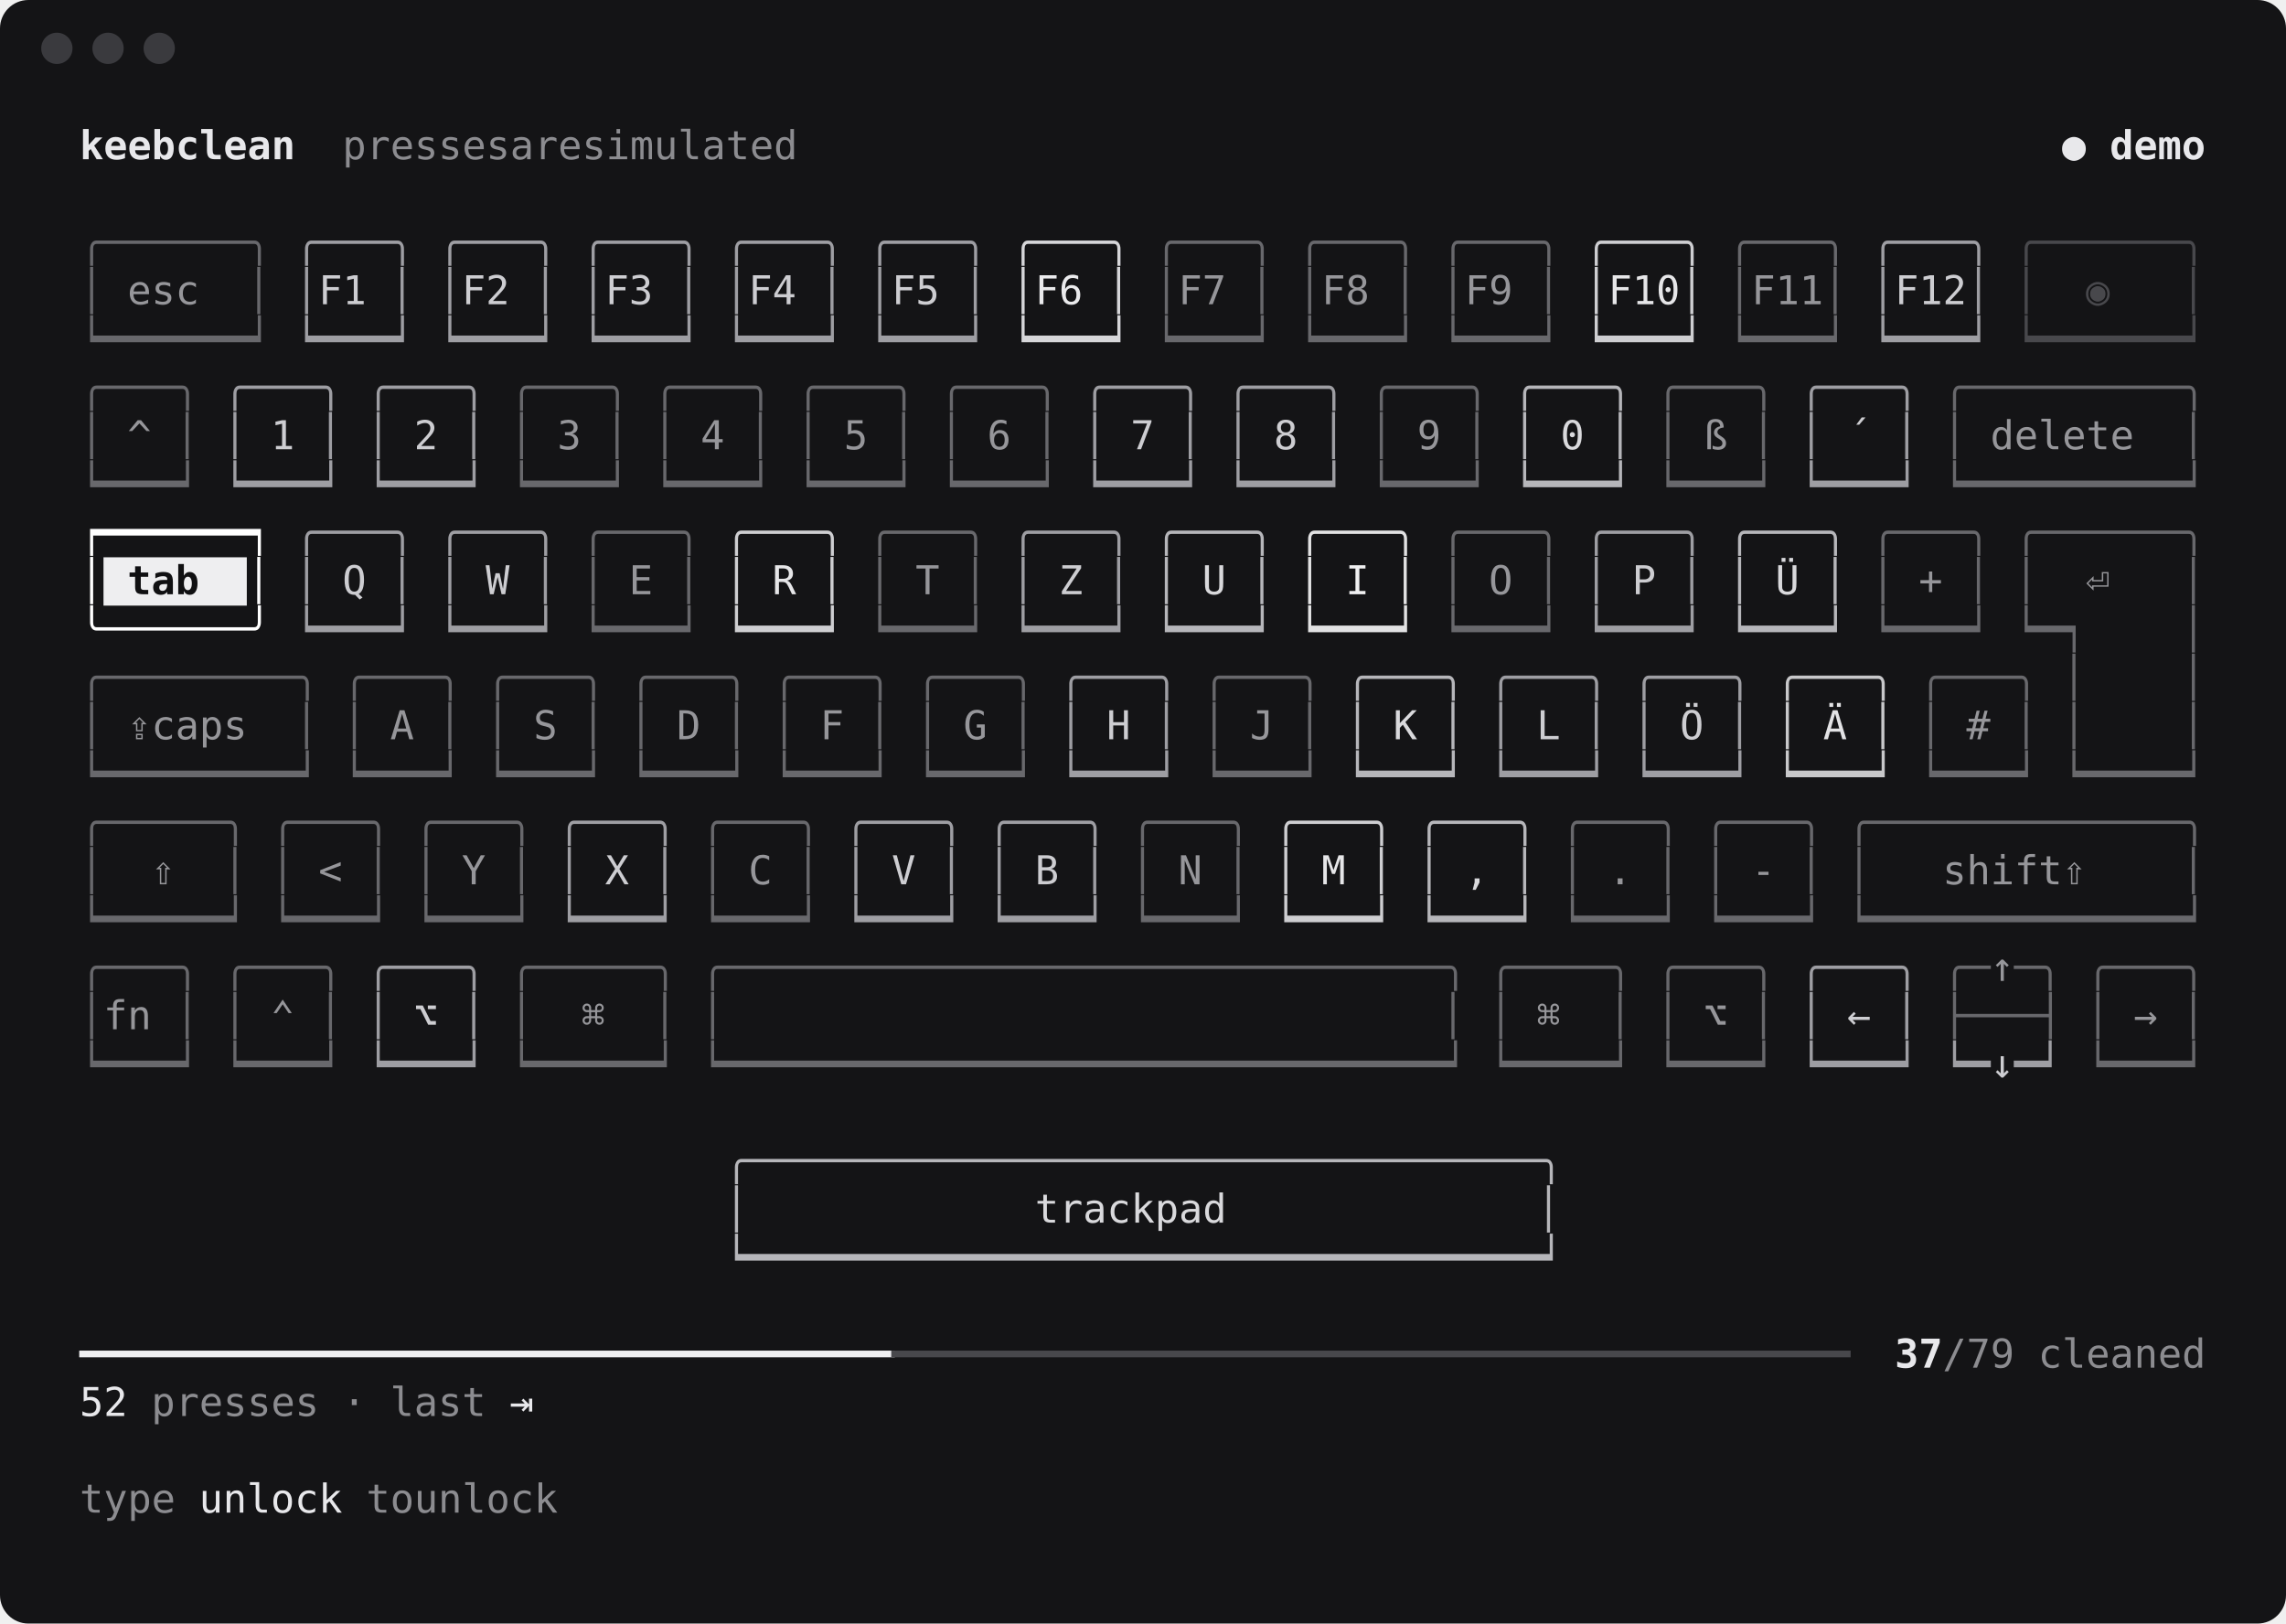
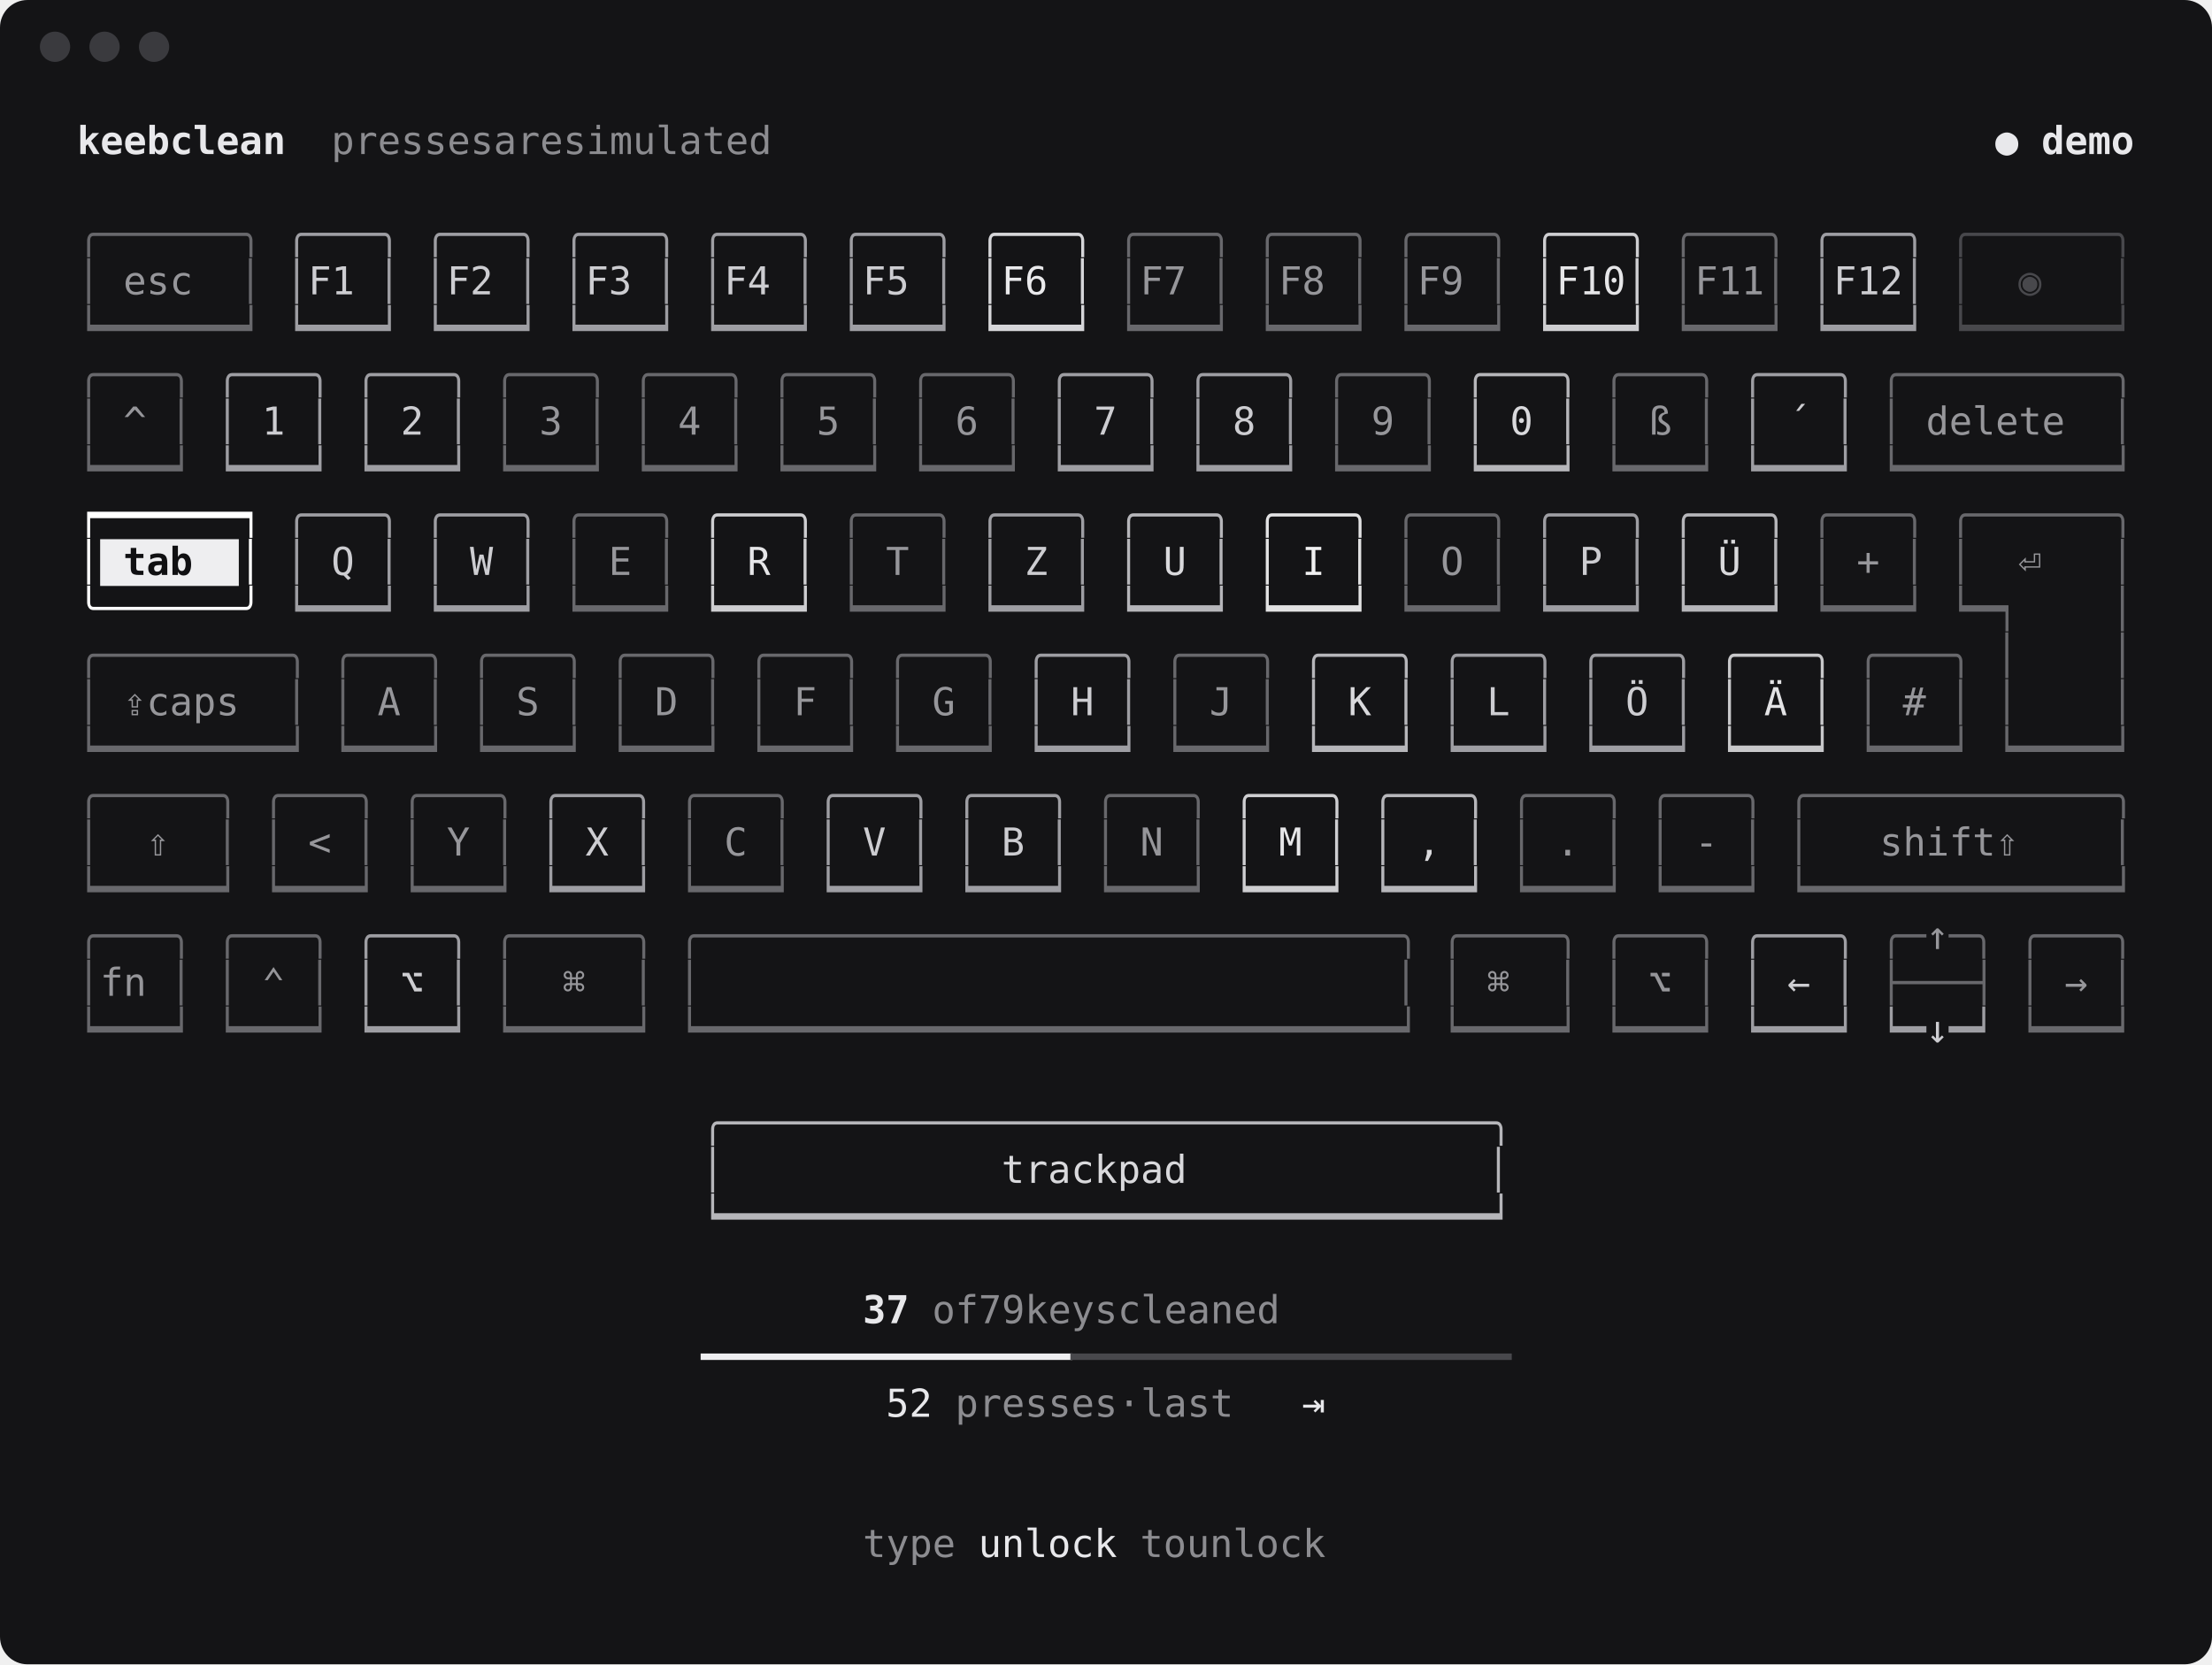
- <svg xmlns="http://www.w3.org/2000/svg" width="804" height="571" viewBox="0 0 804 571">
-   <rect width="804" height="571" rx="10" fill="#141416" />
+ <svg xmlns="http://www.w3.org/2000/svg" width="804" height="605" viewBox="0 0 804 605">
+   <rect width="804" height="605" rx="10" fill="#141416" />
  <circle cx="20" cy="17" r="5.5" fill="#3a3a3e" />
  <circle cx="38" cy="17" r="5.5" fill="#3a3a3e" />
  <circle cx="56" cy="17" r="5.5" fill="#3a3a3e" />
  <g font-family="SF Mono, Menlo, Consolas, monospace" font-size="14" xml:space="preserve">
    <text x="28.0 36.4 44.8 53.2 61.6 70.0 78.4 86.8 95.2" y="56.0" fill="#e8e8eb" font-weight="700">keebclean</text>
    <text x="120.4 128.8 137.2 145.6 154.0 162.4 170.8 187.6 196.0 204.4 221.2 229.6 238.0 246.4 254.8 263.2 271.6 280.0 288.4" y="56.0" fill="#8c8c90">pressesaresimulated</text>
    <text x="725.2" y="56.0" fill="#e8e8eb">●</text>
    <text x="742.0 750.4 758.8 767.2" y="56.0" fill="#e8e8eb" font-weight="700">demo</text>
    <text x="28.0 36.4 44.8 53.2 61.6 70.0 78.4 86.8" y="90.0" fill="#68686c">╭──────╮</text>
    <text x="103.6 112.0 120.4 128.8 137.2" y="90.0" fill="#9e9ea3">╭───╮</text>
    <text x="154.0 162.4 170.8 179.2 187.6" y="90.0" fill="#9e9ea3">╭───╮</text>
    <text x="204.4 212.8 221.2 229.6 238.0" y="90.0" fill="#9e9ea3">╭───╮</text>
    <text x="254.8 263.2 271.6 280.0 288.4" y="90.0" fill="#9e9ea3">╭───╮</text>
    <text x="305.2 313.6 322.0 330.4 338.8" y="90.0" fill="#9e9ea3">╭───╮</text>
    <text x="355.6 364.0 372.4 380.8 389.2" y="90.0" fill="#d6d6d9">╭───╮</text>
    <text x="406.0 414.4 422.8 431.2 439.6" y="90.0" fill="#68686c">╭───╮</text>
    <text x="456.4 464.8 473.2 481.6 490.0" y="90.0" fill="#68686c">╭───╮</text>
    <text x="506.8 515.2 523.6 532.0 540.4" y="90.0" fill="#68686c">╭───╮</text>
    <text x="557.2 565.6 574.0 582.4 590.8" y="90.0" fill="#ceced1">╭───╮</text>
    <text x="607.6 616.0 624.4 632.8 641.2" y="90.0" fill="#68686c">╭───╮</text>
    <text x="658.0 666.4 674.8 683.2 691.6" y="90.0" fill="#9e9ea3">╭───╮</text>
    <text x="708.4 716.8 725.2 733.6 742.0 750.4 758.8 767.2" y="90.0" fill="#48484c">╭──────╮</text>
    <text x="28.0" y="107.0" fill="#68686c">│</text>
    <text x="44.8 53.2 61.6" y="107.0" fill="#96969a">esc</text>
    <text x="86.8" y="107.0" fill="#68686c">│</text>
    <text x="103.6" y="107.0" fill="#9e9ea3">│</text>
    <text x="112.0 120.4" y="107.0" fill="#cdcdd1">F1</text>
    <text x="137.2" y="107.0" fill="#9e9ea3">│</text>
    <text x="154.0" y="107.0" fill="#9e9ea3">│</text>
    <text x="162.4 170.8" y="107.0" fill="#cdcdd1">F2</text>
    <text x="187.6" y="107.0" fill="#9e9ea3">│</text>
    <text x="204.4" y="107.0" fill="#9e9ea3">│</text>
    <text x="212.8 221.2" y="107.0" fill="#cdcdd1">F3</text>
    <text x="238.0" y="107.0" fill="#9e9ea3">│</text>
    <text x="254.8" y="107.0" fill="#9e9ea3">│</text>
    <text x="263.2 271.6" y="107.0" fill="#cdcdd1">F4</text>
    <text x="288.4" y="107.0" fill="#9e9ea3">│</text>
    <text x="305.2" y="107.0" fill="#9e9ea3">│</text>
    <text x="313.6 322.0" y="107.0" fill="#cdcdd1">F5</text>
    <text x="338.8" y="107.0" fill="#9e9ea3">│</text>
    <text x="355.6" y="107.0" fill="#d6d6d9">│</text>
    <text x="364.0 372.4" y="107.0" fill="#eaeaec">F6</text>
    <text x="389.2" y="107.0" fill="#d6d6d9">│</text>
    <text x="406.0" y="107.0" fill="#68686c">│</text>
    <text x="414.4 422.8" y="107.0" fill="#96969a">F7</text>
    <text x="439.6" y="107.0" fill="#68686c">│</text>
    <text x="456.4" y="107.0" fill="#68686c">│</text>
    <text x="464.8 473.2" y="107.0" fill="#96969a">F8</text>
    <text x="490.0" y="107.0" fill="#68686c">│</text>
    <text x="506.8" y="107.0" fill="#68686c">│</text>
    <text x="515.2 523.6" y="107.0" fill="#96969a">F9</text>
    <text x="540.4" y="107.0" fill="#68686c">│</text>
    <text x="557.2" y="107.0" fill="#ceced1">│</text>
    <text x="565.6 574.0 582.4" y="107.0" fill="#e6e6e8">F10</text>
    <text x="590.8" y="107.0" fill="#ceced1">│</text>
    <text x="607.6" y="107.0" fill="#68686c">│</text>
    <text x="616.0 624.4 632.8" y="107.0" fill="#96969a">F11</text>
    <text x="641.2" y="107.0" fill="#68686c">│</text>
    <text x="658.0" y="107.0" fill="#9e9ea3">│</text>
    <text x="666.4 674.8 683.2" y="107.0" fill="#cdcdd1">F12</text>
    <text x="691.6" y="107.0" fill="#9e9ea3">│</text>
    <text x="708.4" y="107.0" fill="#48484c">│</text>
    <text x="733.6" y="107.0" fill="#48484c">◉</text>
    <text x="767.2" y="107.0" fill="#48484c">│</text>
    <text x="28.0 36.4 44.8 53.2 61.6 70.0 78.4 86.8" y="124.0" fill="#68686c">┕━━━━━━┙</text>
    <text x="103.6 112.0 120.4 128.8 137.2" y="124.0" fill="#9e9ea3">┕━━━┙</text>
    <text x="154.0 162.4 170.8 179.2 187.6" y="124.0" fill="#9e9ea3">┕━━━┙</text>
    <text x="204.4 212.8 221.2 229.6 238.0" y="124.0" fill="#9e9ea3">┕━━━┙</text>
    <text x="254.8 263.2 271.6 280.0 288.4" y="124.0" fill="#9e9ea3">┕━━━┙</text>
    <text x="305.2 313.6 322.0 330.4 338.8" y="124.0" fill="#9e9ea3">┕━━━┙</text>
    <text x="355.6 364.0 372.4 380.8 389.2" y="124.0" fill="#d6d6d9">┕━━━┙</text>
    <text x="406.0 414.4 422.8 431.2 439.6" y="124.0" fill="#68686c">┕━━━┙</text>
    <text x="456.4 464.8 473.2 481.6 490.0" y="124.0" fill="#68686c">┕━━━┙</text>
    <text x="506.8 515.2 523.6 532.0 540.4" y="124.0" fill="#68686c">┕━━━┙</text>
    <text x="557.2 565.6 574.0 582.4 590.8" y="124.0" fill="#ceced1">┕━━━┙</text>
    <text x="607.6 616.0 624.4 632.8 641.2" y="124.0" fill="#68686c">┕━━━┙</text>
    <text x="658.0 666.4 674.8 683.2 691.6" y="124.0" fill="#9e9ea3">┕━━━┙</text>
    <text x="708.4 716.8 725.2 733.6 742.0 750.4 758.8 767.2" y="124.0" fill="#48484c">┕━━━━━━┙</text>
    <text x="28.0 36.4 44.8 53.2 61.6" y="141.0" fill="#68686c">╭───╮</text>
    <text x="78.4 86.8 95.2 103.6 112.0" y="141.0" fill="#9e9ea3">╭───╮</text>
    <text x="128.8 137.2 145.6 154.0 162.4" y="141.0" fill="#9e9ea3">╭───╮</text>
    <text x="179.2 187.6 196.0 204.4 212.8" y="141.0" fill="#68686c">╭───╮</text>
    <text x="229.6 238.0 246.4 254.8 263.2" y="141.0" fill="#68686c">╭───╮</text>
    <text x="280.0 288.4 296.8 305.2 313.6" y="141.0" fill="#68686c">╭───╮</text>
    <text x="330.4 338.8 347.2 355.6 364.0" y="141.0" fill="#68686c">╭───╮</text>
    <text x="380.8 389.2 397.6 406.0 414.4" y="141.0" fill="#9e9ea3">╭───╮</text>
    <text x="431.2 439.6 448.0 456.4 464.8" y="141.0" fill="#9e9ea3">╭───╮</text>
    <text x="481.6 490.0 498.4 506.8 515.2" y="141.0" fill="#68686c">╭───╮</text>
    <text x="532.0 540.4 548.8 557.2 565.6" y="141.0" fill="#b6b6ba">╭───╮</text>
    <text x="582.4 590.8 599.2 607.6 616.0" y="141.0" fill="#68686c">╭───╮</text>
    <text x="632.8 641.2 649.6 658.0 666.4" y="141.0" fill="#9e9ea3">╭───╮</text>
    <text x="683.2 691.6 700.0 708.4 716.8 725.2 733.6 742.0 750.4 758.8 767.2" y="141.0" fill="#68686c">╭─────────╮</text>
    <text x="28.0" y="158.0" fill="#68686c">│</text>
    <text x="44.8" y="158.0" fill="#96969a">^</text>
    <text x="61.6" y="158.0" fill="#68686c">│</text>
    <text x="78.4" y="158.0" fill="#9e9ea3">│</text>
    <text x="95.2" y="158.0" fill="#cdcdd1">1</text>
    <text x="112.0" y="158.0" fill="#9e9ea3">│</text>
    <text x="128.8" y="158.0" fill="#9e9ea3">│</text>
    <text x="145.6" y="158.0" fill="#cdcdd1">2</text>
    <text x="162.4" y="158.0" fill="#9e9ea3">│</text>
    <text x="179.2" y="158.0" fill="#68686c">│</text>
    <text x="196.0" y="158.0" fill="#96969a">3</text>
    <text x="212.8" y="158.0" fill="#68686c">│</text>
    <text x="229.6" y="158.0" fill="#68686c">│</text>
    <text x="246.4" y="158.0" fill="#96969a">4</text>
    <text x="263.2" y="158.0" fill="#68686c">│</text>
    <text x="280.0" y="158.0" fill="#68686c">│</text>
    <text x="296.8" y="158.0" fill="#96969a">5</text>
    <text x="313.6" y="158.0" fill="#68686c">│</text>
    <text x="330.4" y="158.0" fill="#68686c">│</text>
    <text x="347.2" y="158.0" fill="#96969a">6</text>
    <text x="364.0" y="158.0" fill="#68686c">│</text>
    <text x="380.8" y="158.0" fill="#9e9ea3">│</text>
    <text x="397.6" y="158.0" fill="#cdcdd1">7</text>
    <text x="414.4" y="158.0" fill="#9e9ea3">│</text>
    <text x="431.2" y="158.0" fill="#9e9ea3">│</text>
    <text x="448.0" y="158.0" fill="#cdcdd1">8</text>
    <text x="464.8" y="158.0" fill="#9e9ea3">│</text>
    <text x="481.6" y="158.0" fill="#68686c">│</text>
    <text x="498.4" y="158.0" fill="#96969a">9</text>
    <text x="515.2" y="158.0" fill="#68686c">│</text>
    <text x="532.0" y="158.0" fill="#b6b6ba">│</text>
    <text x="548.8" y="158.0" fill="#d9d9dc">0</text>
    <text x="565.6" y="158.0" fill="#b6b6ba">│</text>
    <text x="582.4" y="158.0" fill="#68686c">│</text>
    <text x="599.2" y="158.0" fill="#96969a">ß</text>
    <text x="616.0" y="158.0" fill="#68686c">│</text>
    <text x="632.8" y="158.0" fill="#9e9ea3">│</text>
    <text x="649.6" y="158.0" fill="#cdcdd1">´</text>
    <text x="666.4" y="158.0" fill="#9e9ea3">│</text>
    <text x="683.2" y="158.0" fill="#68686c">│</text>
    <text x="700.0 708.4 716.8 725.2 733.6 742.0" y="158.0" fill="#96969a">delete</text>
    <text x="767.2" y="158.0" fill="#68686c">│</text>
    <text x="28.0 36.4 44.8 53.2 61.6" y="175.0" fill="#68686c">┕━━━┙</text>
    <text x="78.4 86.8 95.2 103.6 112.0" y="175.0" fill="#9e9ea3">┕━━━┙</text>
    <text x="128.8 137.2 145.6 154.0 162.4" y="175.0" fill="#9e9ea3">┕━━━┙</text>
    <text x="179.2 187.6 196.0 204.4 212.8" y="175.0" fill="#68686c">┕━━━┙</text>
    <text x="229.6 238.0 246.4 254.8 263.2" y="175.0" fill="#68686c">┕━━━┙</text>
    <text x="280.0 288.4 296.8 305.2 313.6" y="175.0" fill="#68686c">┕━━━┙</text>
    <text x="330.4 338.8 347.2 355.6 364.0" y="175.0" fill="#68686c">┕━━━┙</text>
    <text x="380.8 389.2 397.6 406.0 414.4" y="175.0" fill="#9e9ea3">┕━━━┙</text>
    <text x="431.2 439.6 448.0 456.4 464.8" y="175.0" fill="#9e9ea3">┕━━━┙</text>
    <text x="481.6 490.0 498.4 506.8 515.2" y="175.0" fill="#68686c">┕━━━┙</text>
    <text x="532.0 540.4 548.8 557.2 565.6" y="175.0" fill="#b6b6ba">┕━━━┙</text>
    <text x="582.4 590.8 599.2 607.6 616.0" y="175.0" fill="#68686c">┕━━━┙</text>
    <text x="632.8 641.2 649.6 658.0 666.4" y="175.0" fill="#9e9ea3">┕━━━┙</text>
    <text x="683.2 691.6 700.0 708.4 716.8 725.2 733.6 742.0 750.4 758.8 767.2" y="175.0" fill="#68686c">┕━━━━━━━━━┙</text>
    <text x="28.0 36.4 44.8 53.2 61.6 70.0 78.4 86.8" y="192.0" fill="#ffffff">┍━━━━━━┑</text>
    <text x="103.6 112.0 120.4 128.8 137.2" y="192.0" fill="#9e9ea3">╭───╮</text>
    <text x="154.0 162.4 170.8 179.2 187.6" y="192.0" fill="#9e9ea3">╭───╮</text>
    <text x="204.4 212.8 221.2 229.6 238.0" y="192.0" fill="#68686c">╭───╮</text>
    <text x="254.8 263.2 271.6 280.0 288.4" y="192.0" fill="#ceced1">╭───╮</text>
    <text x="305.2 313.6 322.0 330.4 338.8" y="192.0" fill="#68686c">╭───╮</text>
    <text x="355.6 364.0 372.4 380.8 389.2" y="192.0" fill="#9e9ea3">╭───╮</text>
    <text x="406.0 414.4 422.8 431.2 439.6" y="192.0" fill="#b6b6ba">╭───╮</text>
    <text x="456.4 464.8 473.2 481.6 490.0" y="192.0" fill="#e2e2e3">╭───╮</text>
    <text x="506.8 515.2 523.6 532.0 540.4" y="192.0" fill="#68686c">╭───╮</text>
    <text x="557.2 565.6 574.0 582.4 590.8" y="192.0" fill="#9e9ea3">╭───╮</text>
    <text x="607.6 616.0 624.4 632.8 641.2" y="192.0" fill="#b6b6ba">╭───╮</text>
    <text x="658.0 666.4 674.8 683.2 691.6" y="192.0" fill="#68686c">╭───╮</text>
    <text x="708.4 716.8 725.2 733.6 742.0 750.4 758.8 767.2" y="192.0" fill="#68686c">╭──────╮</text>
    <text x="28.0" y="209.0" fill="#ffffff">│</text>
    <rect x="36.4" y="196.0" width="50.4" height="17" fill="#eeeef0" />
    <text x="44.8 53.2 61.6" y="209.0" fill="#101012" font-weight="700">tab</text>
    <text x="86.8" y="209.0" fill="#ffffff">│</text>
    <text x="103.6" y="209.0" fill="#9e9ea3">│</text>
    <text x="120.4" y="209.0" fill="#cdcdd1">Q</text>
    <text x="137.2" y="209.0" fill="#9e9ea3">│</text>
    <text x="154.0" y="209.0" fill="#9e9ea3">│</text>
    <text x="170.8" y="209.0" fill="#cdcdd1">W</text>
    <text x="187.6" y="209.0" fill="#9e9ea3">│</text>
    <text x="204.4" y="209.0" fill="#68686c">│</text>
    <text x="221.2" y="209.0" fill="#96969a">E</text>
    <text x="238.0" y="209.0" fill="#68686c">│</text>
    <text x="254.8" y="209.0" fill="#ceced1">│</text>
    <text x="271.6" y="209.0" fill="#e6e6e8">R</text>
    <text x="288.4" y="209.0" fill="#ceced1">│</text>
    <text x="305.2" y="209.0" fill="#68686c">│</text>
    <text x="322.0" y="209.0" fill="#96969a">T</text>
    <text x="338.8" y="209.0" fill="#68686c">│</text>
    <text x="355.6" y="209.0" fill="#9e9ea3">│</text>
    <text x="372.4" y="209.0" fill="#cdcdd1">Z</text>
    <text x="389.2" y="209.0" fill="#9e9ea3">│</text>
    <text x="406.0" y="209.0" fill="#b6b6ba">│</text>
    <text x="422.8" y="209.0" fill="#d9d9dc">U</text>
    <text x="439.6" y="209.0" fill="#b6b6ba">│</text>
    <text x="456.4" y="209.0" fill="#e2e2e3">│</text>
    <text x="473.2" y="209.0" fill="#f0f0f1">I</text>
    <text x="490.0" y="209.0" fill="#e2e2e3">│</text>
    <text x="506.8" y="209.0" fill="#68686c">│</text>
    <text x="523.6" y="209.0" fill="#96969a">O</text>
    <text x="540.4" y="209.0" fill="#68686c">│</text>
    <text x="557.2" y="209.0" fill="#9e9ea3">│</text>
    <text x="574.0" y="209.0" fill="#cdcdd1">P</text>
    <text x="590.8" y="209.0" fill="#9e9ea3">│</text>
    <text x="607.6" y="209.0" fill="#b6b6ba">│</text>
    <text x="624.4" y="209.0" fill="#d9d9dc">Ü</text>
    <text x="641.2" y="209.0" fill="#b6b6ba">│</text>
    <text x="658.0" y="209.0" fill="#68686c">│</text>
    <text x="674.8" y="209.0" fill="#96969a">+</text>
    <text x="691.6" y="209.0" fill="#68686c">│</text>
    <text x="708.4" y="209.0" fill="#68686c">│</text>
    <text x="733.6" y="209.0" fill="#96969a">⏎</text>
    <text x="767.2" y="209.0" fill="#68686c">│</text>
    <text x="28.0 36.4 44.8 53.2 61.6 70.0 78.4 86.8" y="226.0" fill="#ffffff">╰──────╯</text>
    <text x="103.6 112.0 120.4 128.8 137.2" y="226.0" fill="#9e9ea3">┕━━━┙</text>
    <text x="154.0 162.4 170.8 179.2 187.6" y="226.0" fill="#9e9ea3">┕━━━┙</text>
    <text x="204.4 212.8 221.2 229.6 238.0" y="226.0" fill="#68686c">┕━━━┙</text>
    <text x="254.8 263.2 271.6 280.0 288.4" y="226.0" fill="#ceced1">┕━━━┙</text>
    <text x="305.2 313.6 322.0 330.4 338.8" y="226.0" fill="#68686c">┕━━━┙</text>
    <text x="355.6 364.0 372.4 380.8 389.2" y="226.0" fill="#9e9ea3">┕━━━┙</text>
    <text x="406.0 414.4 422.8 431.2 439.6" y="226.0" fill="#b6b6ba">┕━━━┙</text>
    <text x="456.4 464.8 473.2 481.6 490.0" y="226.0" fill="#e2e2e3">┕━━━┙</text>
    <text x="506.8 515.2 523.6 532.0 540.4" y="226.0" fill="#68686c">┕━━━┙</text>
    <text x="557.2 565.6 574.0 582.4 590.8" y="226.0" fill="#9e9ea3">┕━━━┙</text>
    <text x="607.6 616.0 624.4 632.8 641.2" y="226.0" fill="#b6b6ba">┕━━━┙</text>
    <text x="658.0 666.4 674.8 683.2 691.6" y="226.0" fill="#68686c">┕━━━┙</text>
    <text x="708.4 716.8 725.2" y="226.0" fill="#68686c">┕━┑</text>
    <text x="767.2" y="226.0" fill="#68686c">│</text>
    <text x="28.0 36.4 44.8 53.2 61.6 70.0 78.4 86.8 95.2 103.6" y="243.0" fill="#68686c">╭────────╮</text>
    <text x="120.4 128.8 137.2 145.6 154.0" y="243.0" fill="#68686c">╭───╮</text>
    <text x="170.8 179.2 187.6 196.0 204.4" y="243.0" fill="#68686c">╭───╮</text>
    <text x="221.2 229.6 238.0 246.4 254.8" y="243.0" fill="#68686c">╭───╮</text>
    <text x="271.6 280.0 288.4 296.8 305.2" y="243.0" fill="#68686c">╭───╮</text>
    <text x="322.0 330.4 338.8 347.2 355.6" y="243.0" fill="#68686c">╭───╮</text>
    <text x="372.4 380.8 389.2 397.6 406.0" y="243.0" fill="#9e9ea3">╭───╮</text>
    <text x="422.8 431.2 439.6 448.0 456.4" y="243.0" fill="#68686c">╭───╮</text>
    <text x="473.2 481.6 490.0 498.4 506.8" y="243.0" fill="#b6b6ba">╭───╮</text>
    <text x="523.6 532.0 540.4 548.8 557.2" y="243.0" fill="#9e9ea3">╭───╮</text>
    <text x="574.0 582.4 590.8 599.2 607.6" y="243.0" fill="#9e9ea3">╭───╮</text>
    <text x="624.4 632.8 641.2 649.6 658.0" y="243.0" fill="#c8c8ca">╭───╮</text>
    <text x="674.8 683.2 691.6 700.0 708.4" y="243.0" fill="#68686c">╭───╮</text>
    <text x="725.2" y="243.0" fill="#68686c">│</text>
    <text x="767.2" y="243.0" fill="#68686c">│</text>
    <text x="28.0" y="260.0" fill="#68686c">│</text>
    <text x="44.8 61.6 70.0 78.4 86.8" y="260.0" fill="#96969a">⇪caps</text>
    <text x="103.6" y="260.0" fill="#68686c">│</text>
    <text x="120.4" y="260.0" fill="#68686c">│</text>
    <text x="137.2" y="260.0" fill="#96969a">A</text>
    <text x="154.0" y="260.0" fill="#68686c">│</text>
    <text x="170.8" y="260.0" fill="#68686c">│</text>
    <text x="187.6" y="260.0" fill="#96969a">S</text>
    <text x="204.4" y="260.0" fill="#68686c">│</text>
    <text x="221.2" y="260.0" fill="#68686c">│</text>
    <text x="238.0" y="260.0" fill="#96969a">D</text>
    <text x="254.8" y="260.0" fill="#68686c">│</text>
    <text x="271.6" y="260.0" fill="#68686c">│</text>
    <text x="288.4" y="260.0" fill="#96969a">F</text>
    <text x="305.2" y="260.0" fill="#68686c">│</text>
    <text x="322.0" y="260.0" fill="#68686c">│</text>
    <text x="338.8" y="260.0" fill="#96969a">G</text>
    <text x="355.6" y="260.0" fill="#68686c">│</text>
    <text x="372.4" y="260.0" fill="#9e9ea3">│</text>
    <text x="389.2" y="260.0" fill="#cdcdd1">H</text>
    <text x="406.0" y="260.0" fill="#9e9ea3">│</text>
    <text x="422.8" y="260.0" fill="#68686c">│</text>
    <text x="439.6" y="260.0" fill="#96969a">J</text>
    <text x="456.4" y="260.0" fill="#68686c">│</text>
    <text x="473.2" y="260.0" fill="#b6b6ba">│</text>
    <text x="490.0" y="260.0" fill="#d9d9dc">K</text>
    <text x="506.8" y="260.0" fill="#b6b6ba">│</text>
    <text x="523.6" y="260.0" fill="#9e9ea3">│</text>
    <text x="540.4" y="260.0" fill="#cdcdd1">L</text>
    <text x="557.2" y="260.0" fill="#9e9ea3">│</text>
    <text x="574.0" y="260.0" fill="#9e9ea3">│</text>
    <text x="590.8" y="260.0" fill="#cdcdd1">Ö</text>
    <text x="607.6" y="260.0" fill="#9e9ea3">│</text>
    <text x="624.4" y="260.0" fill="#c8c8ca">│</text>
    <text x="641.2" y="260.0" fill="#e3e3e5">Ä</text>
    <text x="658.0" y="260.0" fill="#c8c8ca">│</text>
    <text x="674.8" y="260.0" fill="#68686c">│</text>
    <text x="691.6" y="260.0" fill="#96969a">#</text>
    <text x="708.4" y="260.0" fill="#68686c">│</text>
    <text x="725.2" y="260.0" fill="#68686c">│</text>
    <text x="767.2" y="260.0" fill="#68686c">│</text>
    <text x="28.0 36.4 44.8 53.2 61.6 70.0 78.4 86.8 95.2 103.6" y="277.0" fill="#68686c">┕━━━━━━━━┙</text>
    <text x="120.4 128.8 137.2 145.6 154.0" y="277.0" fill="#68686c">┕━━━┙</text>
    <text x="170.8 179.2 187.6 196.0 204.4" y="277.0" fill="#68686c">┕━━━┙</text>
    <text x="221.2 229.6 238.0 246.4 254.8" y="277.0" fill="#68686c">┕━━━┙</text>
    <text x="271.6 280.0 288.4 296.8 305.2" y="277.0" fill="#68686c">┕━━━┙</text>
    <text x="322.0 330.4 338.8 347.2 355.6" y="277.0" fill="#68686c">┕━━━┙</text>
    <text x="372.4 380.8 389.2 397.6 406.0" y="277.0" fill="#9e9ea3">┕━━━┙</text>
    <text x="422.8 431.2 439.6 448.0 456.4" y="277.0" fill="#68686c">┕━━━┙</text>
    <text x="473.2 481.6 490.0 498.4 506.8" y="277.0" fill="#b6b6ba">┕━━━┙</text>
    <text x="523.6 532.0 540.4 548.8 557.2" y="277.0" fill="#9e9ea3">┕━━━┙</text>
    <text x="574.0 582.4 590.8 599.2 607.6" y="277.0" fill="#9e9ea3">┕━━━┙</text>
    <text x="624.4 632.8 641.2 649.6 658.0" y="277.0" fill="#c8c8ca">┕━━━┙</text>
    <text x="674.8 683.2 691.6 700.0 708.4" y="277.0" fill="#68686c">┕━━━┙</text>
    <text x="725.2 733.6 742.0 750.4 758.8 767.2" y="277.0" fill="#68686c">┕━━━━┙</text>
    <text x="28.0 36.4 44.8 53.2 61.6 70.0 78.4" y="294.0" fill="#68686c">╭─────╮</text>
    <text x="95.2 103.6 112.0 120.4 128.8" y="294.0" fill="#68686c">╭───╮</text>
    <text x="145.6 154.0 162.4 170.8 179.2" y="294.0" fill="#68686c">╭───╮</text>
    <text x="196.0 204.4 212.8 221.2 229.6" y="294.0" fill="#9e9ea3">╭───╮</text>
    <text x="246.4 254.8 263.2 271.6 280.0" y="294.0" fill="#68686c">╭───╮</text>
    <text x="296.8 305.2 313.6 322.0 330.4" y="294.0" fill="#9e9ea3">╭───╮</text>
    <text x="347.2 355.6 364.0 372.4 380.8" y="294.0" fill="#9e9ea3">╭───╮</text>
    <text x="397.6 406.0 414.4 422.8 431.2" y="294.0" fill="#68686c">╭───╮</text>
    <text x="448.0 456.4 464.8 473.2 481.6" y="294.0" fill="#ceced1">╭───╮</text>
    <text x="498.4 506.8 515.2 523.6 532.0" y="294.0" fill="#b6b6ba">╭───╮</text>
    <text x="548.8 557.2 565.6 574.0 582.4" y="294.0" fill="#68686c">╭───╮</text>
    <text x="599.2 607.6 616.0 624.4 632.8" y="294.0" fill="#68686c">╭───╮</text>
    <text x="649.6 658.0 666.4 674.8 683.2 691.6 700.0 708.4 716.8 725.2 733.6 742.0 750.4 758.8 767.2" y="294.0" fill="#68686c">╭─────────────╮</text>
    <text x="28.0" y="311.0" fill="#68686c">│</text>
    <text x="53.2" y="311.0" fill="#96969a">⇧</text>
    <text x="78.4" y="311.0" fill="#68686c">│</text>
    <text x="95.2" y="311.0" fill="#68686c">│</text>
    <text x="112.0" y="311.0" fill="#96969a">&lt;</text>
    <text x="128.8" y="311.0" fill="#68686c">│</text>
    <text x="145.6" y="311.0" fill="#68686c">│</text>
    <text x="162.4" y="311.0" fill="#96969a">Y</text>
    <text x="179.2" y="311.0" fill="#68686c">│</text>
    <text x="196.0" y="311.0" fill="#9e9ea3">│</text>
    <text x="212.8" y="311.0" fill="#cdcdd1">X</text>
    <text x="229.6" y="311.0" fill="#9e9ea3">│</text>
    <text x="246.4" y="311.0" fill="#68686c">│</text>
    <text x="263.2" y="311.0" fill="#96969a">C</text>
    <text x="280.0" y="311.0" fill="#68686c">│</text>
    <text x="296.8" y="311.0" fill="#9e9ea3">│</text>
    <text x="313.6" y="311.0" fill="#cdcdd1">V</text>
    <text x="330.4" y="311.0" fill="#9e9ea3">│</text>
    <text x="347.2" y="311.0" fill="#9e9ea3">│</text>
    <text x="364.0" y="311.0" fill="#cdcdd1">B</text>
    <text x="380.8" y="311.0" fill="#9e9ea3">│</text>
    <text x="397.6" y="311.0" fill="#68686c">│</text>
    <text x="414.4" y="311.0" fill="#96969a">N</text>
    <text x="431.2" y="311.0" fill="#68686c">│</text>
    <text x="448.0" y="311.0" fill="#ceced1">│</text>
    <text x="464.8" y="311.0" fill="#e6e6e8">M</text>
    <text x="481.6" y="311.0" fill="#ceced1">│</text>
    <text x="498.4" y="311.0" fill="#b6b6ba">│</text>
    <text x="515.2" y="311.0" fill="#d9d9dc">,</text>
    <text x="532.0" y="311.0" fill="#b6b6ba">│</text>
    <text x="548.8" y="311.0" fill="#68686c">│</text>
    <text x="565.6" y="311.0" fill="#96969a">.</text>
    <text x="582.4" y="311.0" fill="#68686c">│</text>
    <text x="599.2" y="311.0" fill="#68686c">│</text>
    <text x="616.0" y="311.0" fill="#96969a">-</text>
    <text x="632.8" y="311.0" fill="#68686c">│</text>
    <text x="649.6" y="311.0" fill="#68686c">│</text>
    <text x="683.2 691.6 700.0 708.4 716.8 733.6" y="311.0" fill="#96969a">shift⇧</text>
    <text x="767.2" y="311.0" fill="#68686c">│</text>
    <text x="28.0 36.4 44.8 53.2 61.6 70.0 78.4" y="328.0" fill="#68686c">┕━━━━━┙</text>
    <text x="95.2 103.6 112.0 120.4 128.8" y="328.0" fill="#68686c">┕━━━┙</text>
    <text x="145.6 154.0 162.4 170.8 179.2" y="328.0" fill="#68686c">┕━━━┙</text>
    <text x="196.0 204.4 212.8 221.2 229.6" y="328.0" fill="#9e9ea3">┕━━━┙</text>
    <text x="246.4 254.8 263.2 271.6 280.0" y="328.0" fill="#68686c">┕━━━┙</text>
    <text x="296.8 305.2 313.6 322.0 330.4" y="328.0" fill="#9e9ea3">┕━━━┙</text>
    <text x="347.2 355.6 364.0 372.4 380.8" y="328.0" fill="#9e9ea3">┕━━━┙</text>
    <text x="397.6 406.0 414.4 422.8 431.2" y="328.0" fill="#68686c">┕━━━┙</text>
    <text x="448.0 456.4 464.8 473.2 481.6" y="328.0" fill="#ceced1">┕━━━┙</text>
    <text x="498.4 506.8 515.2 523.6 532.0" y="328.0" fill="#b6b6ba">┕━━━┙</text>
    <text x="548.8 557.2 565.6 574.0 582.4" y="328.0" fill="#68686c">┕━━━┙</text>
    <text x="599.2 607.6 616.0 624.4 632.8" y="328.0" fill="#68686c">┕━━━┙</text>
    <text x="649.6 658.0 666.4 674.8 683.2 691.6 700.0 708.4 716.8 725.2 733.6 742.0 750.4 758.8 767.2" y="328.0" fill="#68686c">┕━━━━━━━━━━━━━┙</text>
    <text x="28.0 36.4 44.8 53.2 61.6" y="345.0" fill="#68686c">╭───╮</text>
    <text x="78.4 86.8 95.2 103.6 112.0" y="345.0" fill="#68686c">╭───╮</text>
    <text x="128.8 137.2 145.6 154.0 162.4" y="345.0" fill="#9e9ea3">╭───╮</text>
    <text x="179.2 187.6 196.0 204.4 212.8 221.2 229.6" y="345.0" fill="#68686c">╭─────╮</text>
    <text x="246.4 254.8 263.2 271.6 280.0 288.4 296.8 305.2 313.6 322.0 330.4 338.8 347.2 355.6 364.0 372.4 380.8 389.2 397.6 406.0 414.4 422.8 431.2 439.6 448.0 456.4 464.8 473.2 481.6 490.0 498.4 506.8" y="345.0" fill="#68686c">╭──────────────────────────────╮</text>
    <text x="523.6 532.0 540.4 548.8 557.2 565.6" y="345.0" fill="#68686c">╭────╮</text>
    <text x="582.4 590.8 599.2 607.6 616.0" y="345.0" fill="#68686c">╭───╮</text>
    <text x="632.8 641.2 649.6 658.0 666.4" y="345.0" fill="#9e9ea3">╭───╮</text>
    <text x="683.2 691.6" y="345.0" fill="#68686c">╭─</text>
    <text x="700.0" y="345.0" fill="#96969a">↑</text>
    <text x="708.4 716.8" y="345.0" fill="#68686c">─╮</text>
    <text x="733.6 742.0 750.4 758.8 767.2" y="345.0" fill="#68686c">╭───╮</text>
    <text x="28.0" y="362.0" fill="#68686c">│</text>
    <text x="36.4 44.8" y="362.0" fill="#96969a">fn</text>
    <text x="61.6" y="362.0" fill="#68686c">│</text>
    <text x="78.4" y="362.0" fill="#68686c">│</text>
    <text x="95.2" y="362.0" fill="#96969a">⌃</text>
    <text x="112.0" y="362.0" fill="#68686c">│</text>
    <text x="128.8" y="362.0" fill="#9e9ea3">│</text>
    <text x="145.6" y="362.0" fill="#cdcdd1">⌥</text>
    <text x="162.4" y="362.0" fill="#9e9ea3">│</text>
    <text x="179.2" y="362.0" fill="#68686c">│</text>
    <text x="204.4" y="362.0" fill="#96969a">⌘</text>
    <text x="229.6" y="362.0" fill="#68686c">│</text>
    <text x="246.4" y="362.0" fill="#68686c">│</text>
    <text x="506.8" y="362.0" fill="#68686c">│</text>
    <text x="523.6" y="362.0" fill="#68686c">│</text>
    <text x="540.4" y="362.0" fill="#96969a">⌘</text>
    <text x="565.6" y="362.0" fill="#68686c">│</text>
    <text x="582.4" y="362.0" fill="#68686c">│</text>
    <text x="599.2" y="362.0" fill="#96969a">⌥</text>
    <text x="616.0" y="362.0" fill="#68686c">│</text>
    <text x="632.8" y="362.0" fill="#9e9ea3">│</text>
    <text x="649.6" y="362.0" fill="#cdcdd1">←</text>
    <text x="666.4" y="362.0" fill="#9e9ea3">│</text>
    <text x="683.2 691.6 700.0 708.4 716.8" y="362.0" fill="#68686c">├───┤</text>
    <text x="733.6" y="362.0" fill="#68686c">│</text>
    <text x="750.4" y="362.0" fill="#96969a">→</text>
    <text x="767.2" y="362.0" fill="#68686c">│</text>
    <text x="28.0 36.4 44.8 53.2 61.6" y="379.0" fill="#68686c">┕━━━┙</text>
    <text x="78.4 86.8 95.2 103.6 112.0" y="379.0" fill="#68686c">┕━━━┙</text>
    <text x="128.8 137.2 145.6 154.0 162.4" y="379.0" fill="#9e9ea3">┕━━━┙</text>
    <text x="179.2 187.6 196.0 204.4 212.8 221.2 229.6" y="379.0" fill="#68686c">┕━━━━━┙</text>
    <text x="246.4 254.8 263.2 271.6 280.0 288.4 296.8 305.2 313.6 322.0 330.4 338.8 347.2 355.6 364.0 372.4 380.8 389.2 397.6 406.0 414.4 422.8 431.2 439.6 448.0 456.4 464.8 473.2 481.6 490.0 498.4 506.8" y="379.0" fill="#68686c">┕━━━━━━━━━━━━━━━━━━━━━━━━━━━━━━┙</text>
    <text x="523.6 532.0 540.4 548.8 557.2 565.6" y="379.0" fill="#68686c">┕━━━━┙</text>
    <text x="582.4 590.8 599.2 607.6 616.0" y="379.0" fill="#68686c">┕━━━┙</text>
    <text x="632.8 641.2 649.6 658.0 666.4" y="379.0" fill="#9e9ea3">┕━━━┙</text>
    <text x="683.2 691.6" y="379.0" fill="#9e9ea3">┕━</text>
    <text x="700.0" y="379.0" fill="#cdcdd1">↓</text>
    <text x="708.4 716.8" y="379.0" fill="#9e9ea3">━┙</text>
    <text x="733.6 742.0 750.4 758.8 767.2" y="379.0" fill="#68686c">┕━━━┙</text>
    <text x="254.8 263.2 271.6 280.0 288.4 296.8 305.2 313.6 322.0 330.4 338.8 347.2 355.6 364.0 372.4 380.8 389.2 397.6 406.0 414.4 422.8 431.2 439.6 448.0 456.4 464.8 473.2 481.6 490.0 498.4 506.8 515.2 523.6 532.0 540.4" y="413.0" fill="#b6b6ba">╭─────────────────────────────────╮</text>
    <text x="254.8" y="430.0" fill="#b6b6ba">│</text>
    <text x="364.0 372.4 380.8 389.2 397.6 406.0 414.4 422.8" y="430.0" fill="#d9d9dc">trackpad</text>
    <text x="540.4" y="430.0" fill="#b6b6ba">│</text>
    <text x="254.8 263.2 271.6 280.0 288.4 296.8 305.2 313.6 322.0 330.4 338.8 347.2 355.6 364.0 372.4 380.8 389.2 397.6 406.0 414.4 422.8 431.2 439.6 448.0 456.4 464.8 473.2 481.6 490.0 498.4 506.8 515.2 523.6 532.0 540.4" y="447.0" fill="#b6b6ba">┕━━━━━━━━━━━━━━━━━━━━━━━━━━━━━━━━━┙</text>
-     <text x="28.0 36.4 44.8 53.2 61.6 70.0 78.4 86.8 95.2 103.6 112.0 120.4 128.8 137.2 145.6 154.0 162.4 170.8 179.2 187.6 196.0 204.4 212.8 221.2 229.6 238.0 246.4 254.8 263.2 271.6 280.0 288.4 296.8 305.2" y="481.0" fill="#eeeef0">━━━━━━━━━━━━━━━━━━━━━━━━━━━━━━━━━━</text>
-     <text x="313.6 322.0 330.4 338.8 347.2 355.6 364.0 372.4 380.8 389.2 397.6 406.0 414.4 422.8 431.2 439.6 448.0 456.4 464.8 473.2 481.6 490.0 498.4 506.8 515.2 523.6 532.0 540.4 548.8 557.2 565.6 574.0 582.4 590.8 599.2 607.6 616.0 624.4 632.8 641.2" y="481.0" fill="#48484c">━━━━━━━━━━━━━━━━━━━━━━━━━━━━━━━━━━━━━━━━</text>
-     <text x="666.4 674.8" y="481.0" fill="#e8e8eb" font-weight="700">37</text>
-     <text x="683.2 691.6 700.0" y="481.0" fill="#8c8c90">/79</text>
-     <text x="716.8 725.2 733.6 742.0 750.4 758.8 767.2" y="481.0" fill="#8c8c90">cleaned</text>
-     <text x="28.0 36.4" y="498.0" fill="#e8e8eb">52</text>
-     <text x="53.2 61.6 70.0 78.4 86.8 95.2 103.6" y="498.0" fill="#8c8c90">presses</text>
-     <text x="120.4" y="498.0" fill="#8c8c90">·</text>
-     <text x="137.2 145.6 154.0 162.4" y="498.0" fill="#8c8c90">last</text>
-     <text x="179.2" y="498.0" fill="#e8e8eb">⇥</text>
-     <text x="28.0 36.4 44.8 53.2" y="532.0" fill="#8c8c90">type</text>
-     <text x="70.0" y="532.0" fill="#e8e8eb">u</text>
-     <text x="78.4" y="532.0" fill="#e8e8eb">n</text>
-     <text x="86.8" y="532.0" fill="#e8e8eb">l</text>
-     <text x="95.2" y="532.0" fill="#e8e8eb">o</text>
-     <text x="103.6" y="532.0" fill="#e8e8eb">c</text>
-     <text x="112.0" y="532.0" fill="#e8e8eb">k</text>
-     <text x="128.8 137.2 154.0 162.4 170.8 179.2 187.6 196.0" y="532.0" fill="#8c8c90">tounlock</text>
+     <text x="313.6 322.0" y="481.0" fill="#e8e8eb" font-weight="700">37</text>
+     <text x="338.8 347.2 364.0 372.4 389.2 397.6 406.0 414.4 431.2 439.6 448.0 456.4 464.8 473.2 481.6" y="481.0" fill="#8c8c90">of79keyscleaned</text>
+     <text x="254.8 263.2 271.6 280.0 288.4 296.8 305.2 313.6 322.0 330.4 338.8 347.2 355.6 364.0 372.4 380.8" y="498.0" fill="#eeeef0">━━━━━━━━━━━━━━━━</text>
+     <text x="389.2 397.6 406.0 414.4 422.8 431.2 439.6 448.0 456.4 464.8 473.2 481.6 490.0 498.4 506.8 515.2 523.6 532.0 540.4" y="498.0" fill="#48484c">━━━━━━━━━━━━━━━━━━━</text>
+     <text x="322.0 330.4" y="515.0" fill="#e8e8eb">52</text>
+     <text x="347.2 355.6 364.0 372.4 380.8 389.2 397.6 414.4 431.2 439.6 448.0 456.4" y="515.0" fill="#8c8c90">presses·last</text>
+     <text x="473.2" y="515.0" fill="#e8e8eb">⇥</text>
+     <text x="313.6 322.0 330.4 338.8" y="566.0" fill="#8c8c90">type</text>
+     <text x="355.6" y="566.0" fill="#e8e8eb">u</text>
+     <text x="364.0" y="566.0" fill="#e8e8eb">n</text>
+     <text x="372.4" y="566.0" fill="#e8e8eb">l</text>
+     <text x="380.8" y="566.0" fill="#e8e8eb">o</text>
+     <text x="389.2" y="566.0" fill="#e8e8eb">c</text>
+     <text x="397.6" y="566.0" fill="#e8e8eb">k</text>
+     <text x="414.4 422.8 439.6 448.0 456.4 464.8 473.2 481.6" y="566.0" fill="#8c8c90">tounlock</text>
  </g>
</svg>
